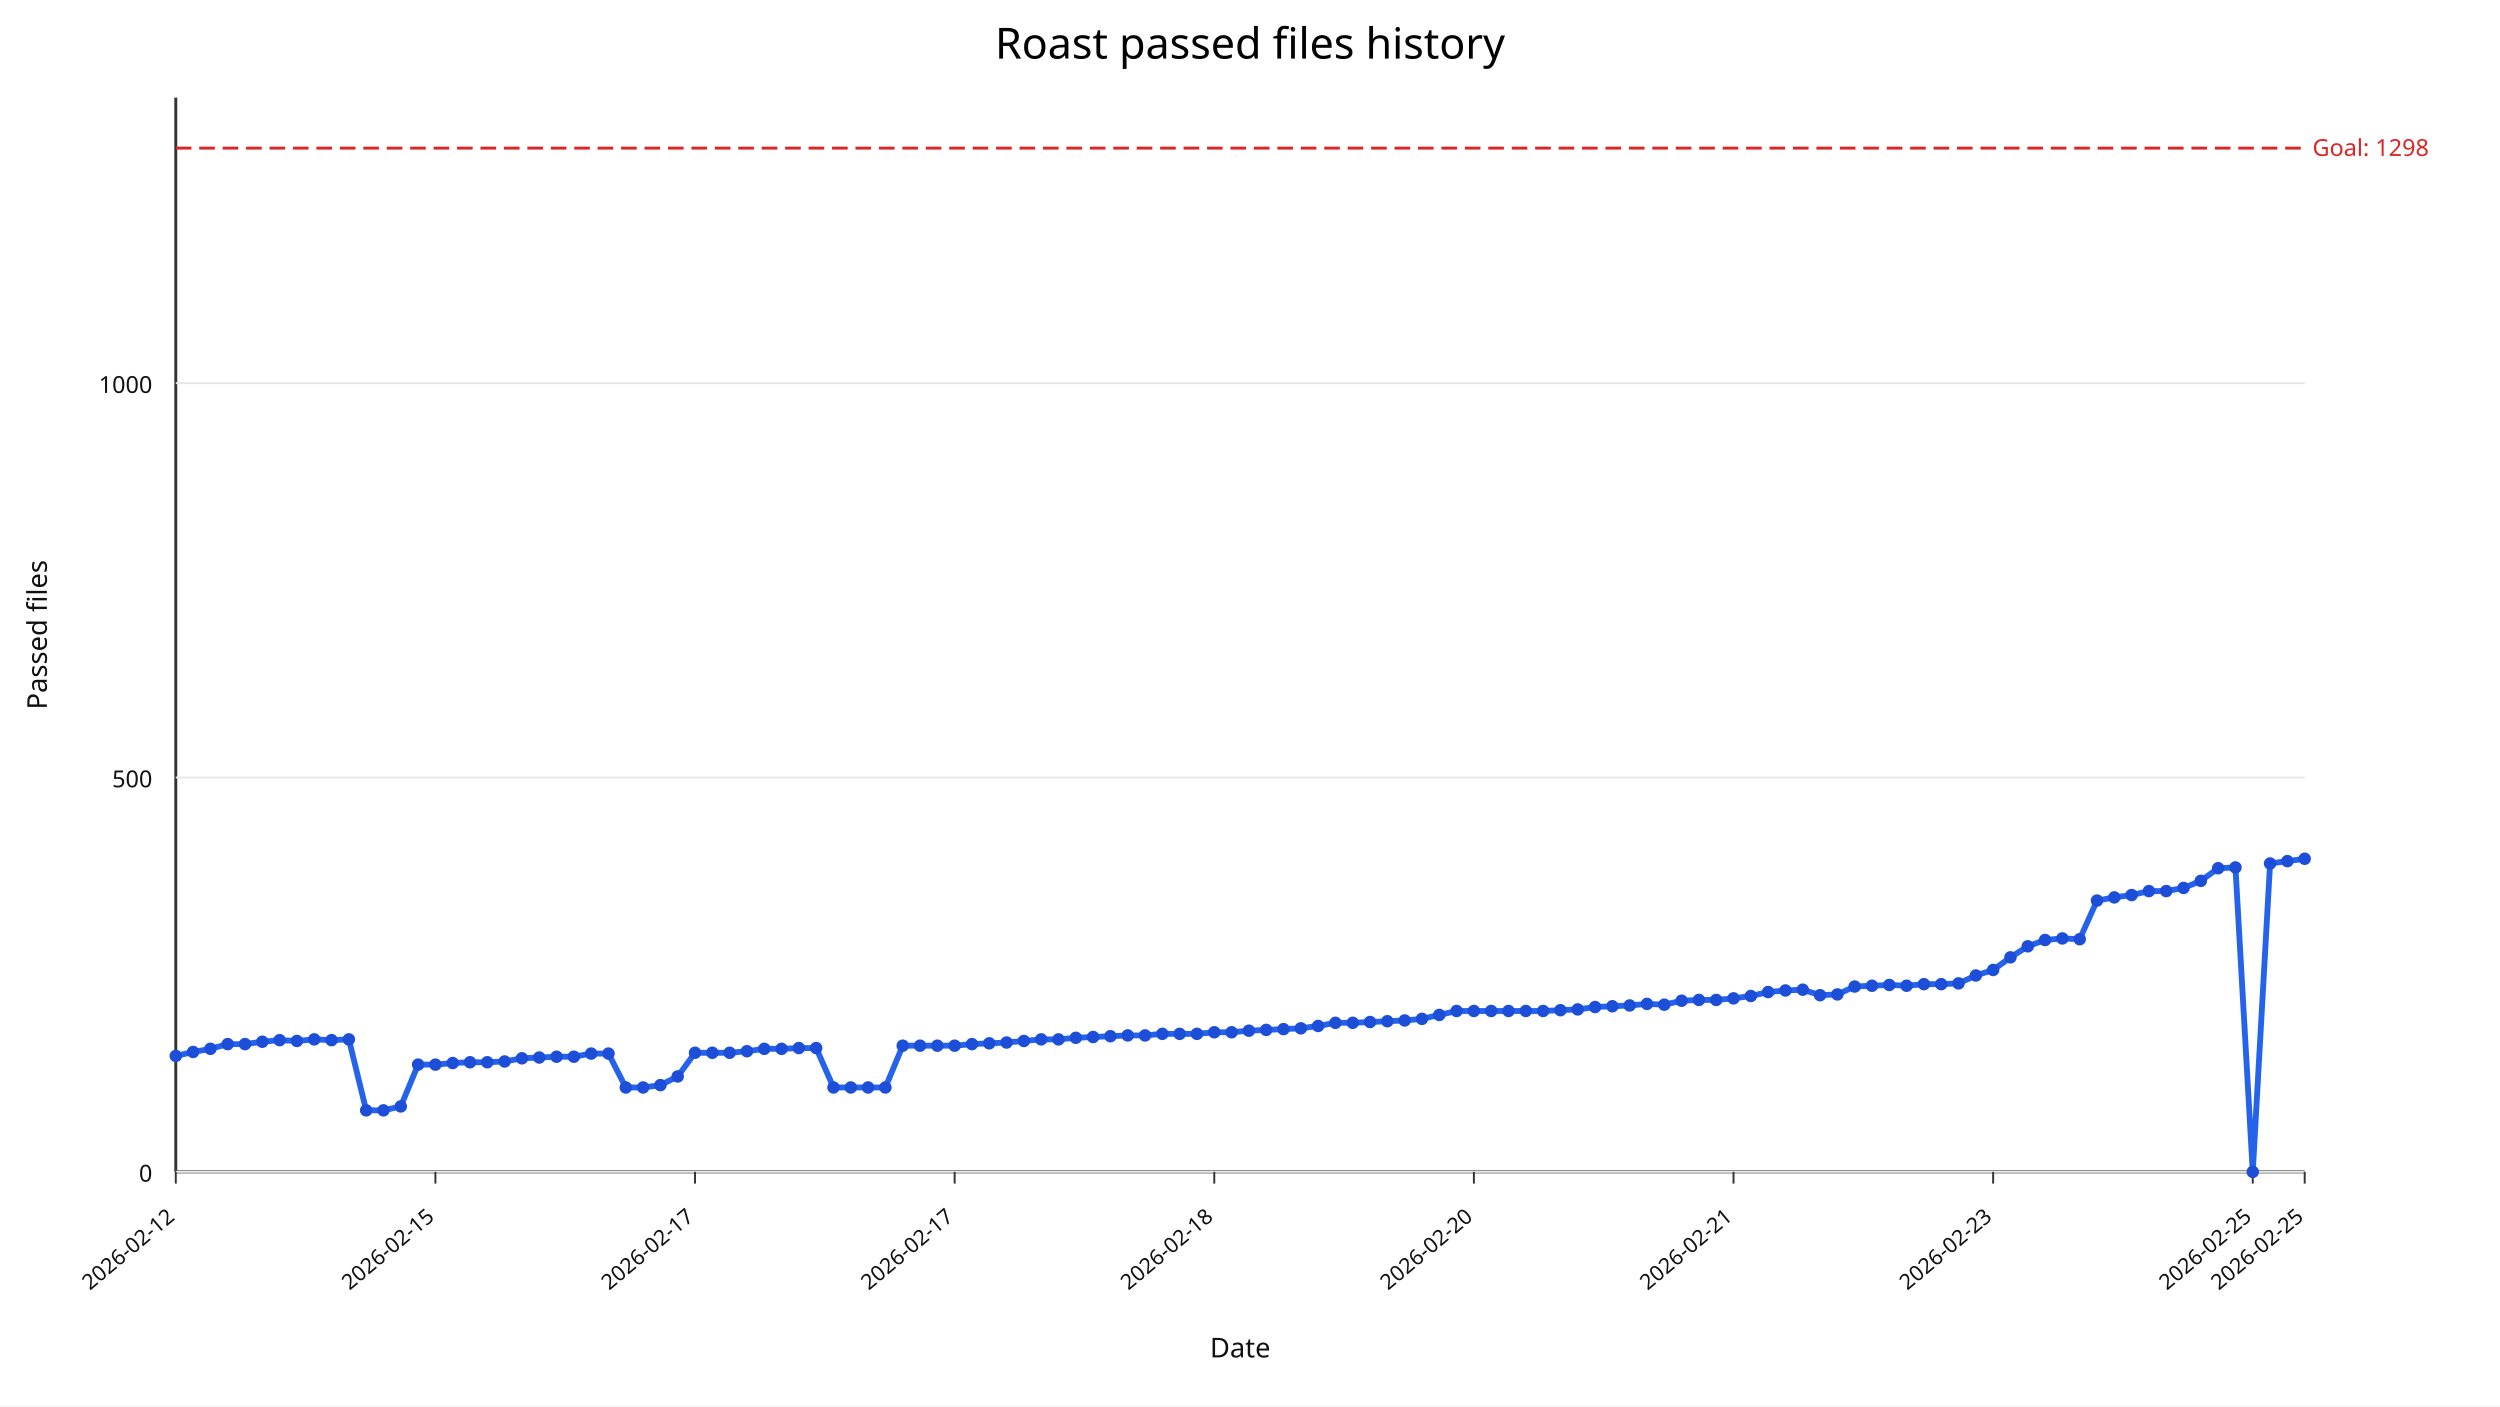
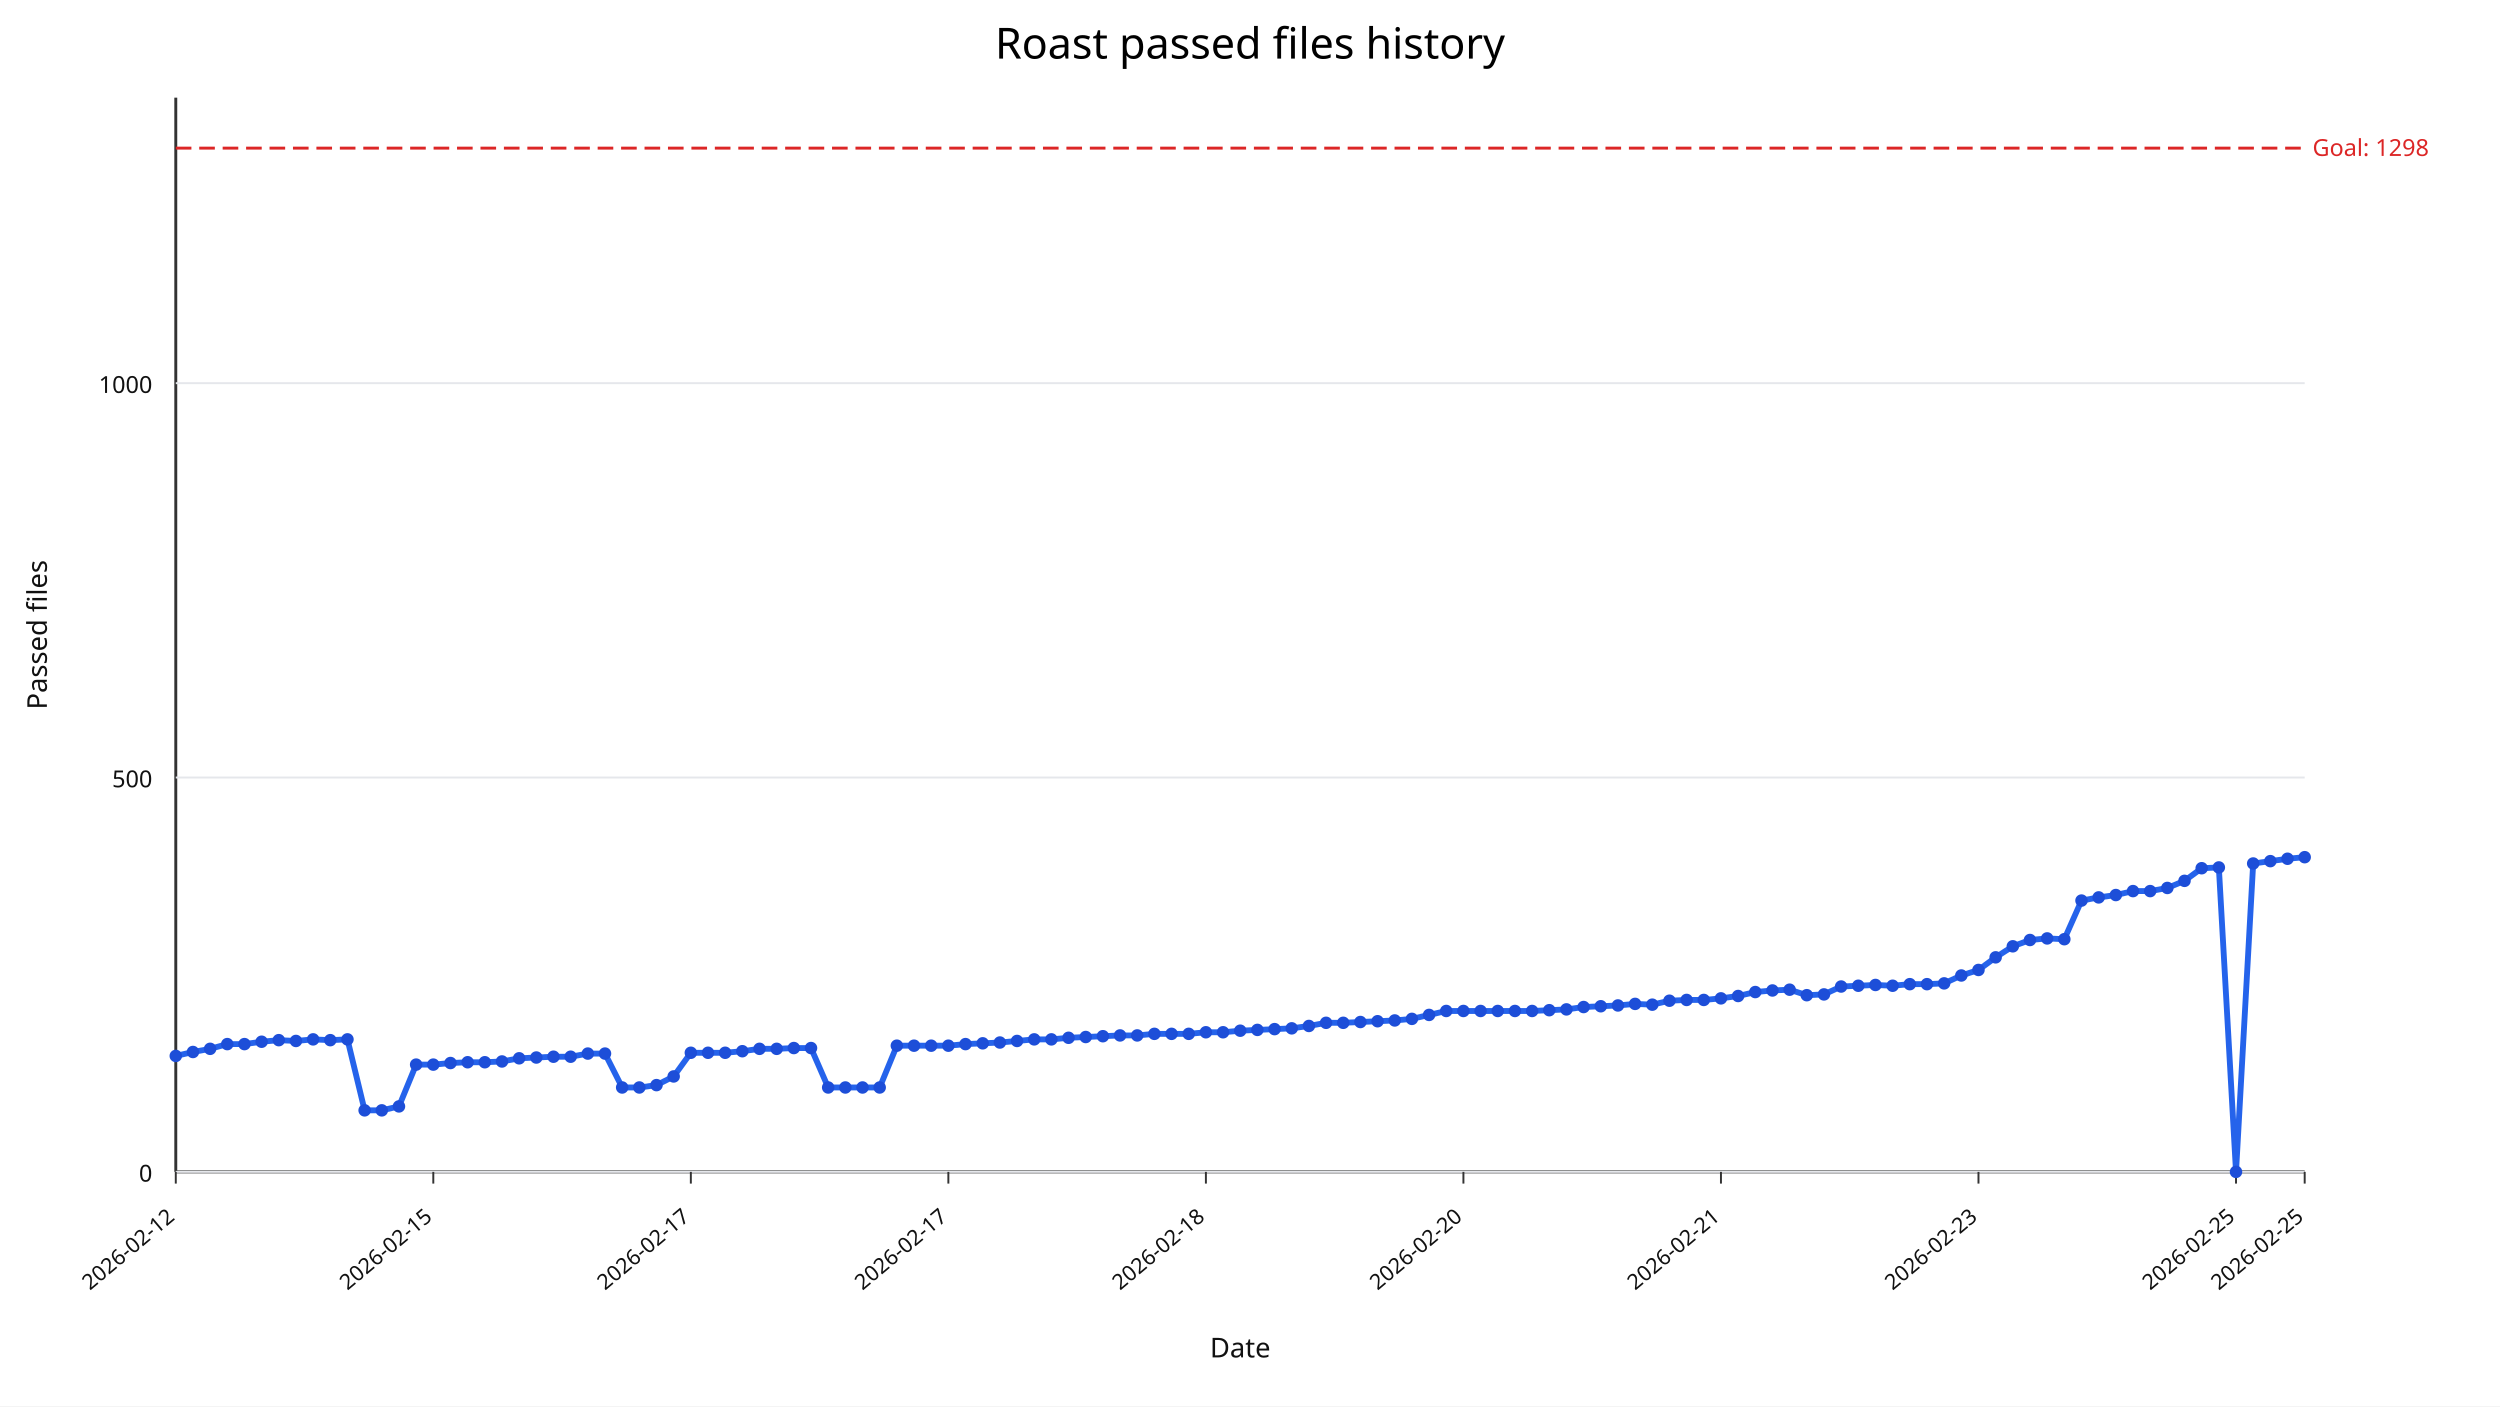
<svg xmlns="http://www.w3.org/2000/svg" width="1280" height="720" viewBox="0 0 1280 720">
  <rect width="100%" height="100%" fill="#ffffff" />
  <text x="640" y="30" text-anchor="middle" font-size="22" font-family="sans-serif">Roast passed files history</text>
  <line x1="90" y1="600" x2="1180" y2="600" stroke="#333" stroke-width="1.5" />
  <line x1="90" y1="50" x2="90" y2="600" stroke="#333" stroke-width="1.5" />
  <line x1="90" y1="600.00" x2="1180" y2="600.00" stroke="#e5e7eb" stroke-width="1" />
  <text x="78" y="605.00" text-anchor="end" font-size="12" fill="#111" font-family="sans-serif">0</text>
  <line x1="90" y1="398.09" x2="1180" y2="398.09" stroke="#e5e7eb" stroke-width="1" />
  <text x="78" y="403.09" text-anchor="end" font-size="12" fill="#111" font-family="sans-serif">500</text>
  <line x1="90" y1="196.18" x2="1180" y2="196.18" stroke="#e5e7eb" stroke-width="1" />
  <text x="78" y="201.18" text-anchor="end" font-size="12" fill="#111" font-family="sans-serif">1000</text>
  <line x1="90.00" y1="600" x2="90.00" y2="606" stroke="#333" stroke-width="1" />
  <text x="90.00" y="624" text-anchor="end" font-size="11" fill="#111" transform="rotate(-40 90.00,624)" font-family="sans-serif">2026-02-12</text>
-   <line x1="222.93" y1="600" x2="222.93" y2="606" stroke="#333" stroke-width="1" />
-   <text x="222.93" y="624" text-anchor="end" font-size="11" fill="#111" transform="rotate(-40 222.93,624)" font-family="sans-serif">2026-02-15</text>
-   <line x1="355.85" y1="600" x2="355.85" y2="606" stroke="#333" stroke-width="1" />
-   <text x="355.85" y="624" text-anchor="end" font-size="11" fill="#111" transform="rotate(-40 355.85,624)" font-family="sans-serif">2026-02-17</text>
-   <line x1="488.78" y1="600" x2="488.78" y2="606" stroke="#333" stroke-width="1" />
-   <text x="488.78" y="624" text-anchor="end" font-size="11" fill="#111" transform="rotate(-40 488.78,624)" font-family="sans-serif">2026-02-17</text>
-   <line x1="621.71" y1="600" x2="621.71" y2="606" stroke="#333" stroke-width="1" />
-   <text x="621.71" y="624" text-anchor="end" font-size="11" fill="#111" transform="rotate(-40 621.71,624)" font-family="sans-serif">2026-02-18</text>
-   <line x1="754.63" y1="600" x2="754.63" y2="606" stroke="#333" stroke-width="1" />
-   <text x="754.63" y="624" text-anchor="end" font-size="11" fill="#111" transform="rotate(-40 754.63,624)" font-family="sans-serif">2026-02-20</text>
-   <line x1="887.56" y1="600" x2="887.56" y2="606" stroke="#333" stroke-width="1" />
-   <text x="887.56" y="624" text-anchor="end" font-size="11" fill="#111" transform="rotate(-40 887.56,624)" font-family="sans-serif">2026-02-21</text>
-   <line x1="1020.49" y1="600" x2="1020.49" y2="606" stroke="#333" stroke-width="1" />
-   <text x="1020.49" y="624" text-anchor="end" font-size="11" fill="#111" transform="rotate(-40 1020.49,624)" font-family="sans-serif">2026-02-23</text>
-   <line x1="1153.41" y1="600" x2="1153.41" y2="606" stroke="#333" stroke-width="1" />
-   <text x="1153.41" y="624" text-anchor="end" font-size="11" fill="#111" transform="rotate(-40 1153.41,624)" font-family="sans-serif">2026-02-25</text>
+   <line x1="221.85" y1="600" x2="221.85" y2="606" stroke="#333" stroke-width="1" />
+   <text x="221.85" y="624" text-anchor="end" font-size="11" fill="#111" transform="rotate(-40 221.85,624)" font-family="sans-serif">2026-02-15</text>
+   <line x1="353.71" y1="600" x2="353.71" y2="606" stroke="#333" stroke-width="1" />
+   <text x="353.71" y="624" text-anchor="end" font-size="11" fill="#111" transform="rotate(-40 353.71,624)" font-family="sans-serif">2026-02-17</text>
+   <line x1="485.56" y1="600" x2="485.56" y2="606" stroke="#333" stroke-width="1" />
+   <text x="485.56" y="624" text-anchor="end" font-size="11" fill="#111" transform="rotate(-40 485.56,624)" font-family="sans-serif">2026-02-17</text>
+   <line x1="617.42" y1="600" x2="617.42" y2="606" stroke="#333" stroke-width="1" />
+   <text x="617.42" y="624" text-anchor="end" font-size="11" fill="#111" transform="rotate(-40 617.42,624)" font-family="sans-serif">2026-02-18</text>
+   <line x1="749.27" y1="600" x2="749.27" y2="606" stroke="#333" stroke-width="1" />
+   <text x="749.27" y="624" text-anchor="end" font-size="11" fill="#111" transform="rotate(-40 749.27,624)" font-family="sans-serif">2026-02-20</text>
+   <line x1="881.13" y1="600" x2="881.13" y2="606" stroke="#333" stroke-width="1" />
+   <text x="881.13" y="624" text-anchor="end" font-size="11" fill="#111" transform="rotate(-40 881.13,624)" font-family="sans-serif">2026-02-21</text>
+   <line x1="1012.98" y1="600" x2="1012.98" y2="606" stroke="#333" stroke-width="1" />
+   <text x="1012.98" y="624" text-anchor="end" font-size="11" fill="#111" transform="rotate(-40 1012.98,624)" font-family="sans-serif">2026-02-23</text>
+   <line x1="1144.84" y1="600" x2="1144.84" y2="606" stroke="#333" stroke-width="1" />
+   <text x="1144.84" y="624" text-anchor="end" font-size="11" fill="#111" transform="rotate(-40 1144.84,624)" font-family="sans-serif">2026-02-25</text>
  <line x1="1180.00" y1="600" x2="1180.00" y2="606" stroke="#333" stroke-width="1" />
  <text x="1180.00" y="624" text-anchor="end" font-size="11" fill="#111" transform="rotate(-40 1180.00,624)" font-family="sans-serif">2026-02-25</text>
  <line x1="90" y1="75.84" x2="1180" y2="75.84" stroke="#dc2626" stroke-width="1.5" stroke-dasharray="8,4" />
  <text x="1184" y="79.84" font-size="12" fill="#dc2626" font-family="sans-serif">Goal: 1298</text>
-   <polyline fill="none" stroke="#2563eb" stroke-width="3" points="90.00,540.64 98.86,538.62 107.72,537.00 116.59,534.58 125.45,534.58 134.31,533.37 143.17,532.56 152.03,532.97 160.89,532.16 169.76,532.56 178.62,532.16 187.48,568.50 196.34,568.50 205.20,566.48 214.07,545.08 222.93,545.08 231.79,544.27 240.65,543.87 249.51,543.87 258.37,543.47 267.24,541.85 276.10,541.45 284.96,541.04 293.82,541.04 302.68,539.43 311.54,539.43 320.41,556.79 329.27,556.79 338.13,555.58 346.99,551.14 355.85,539.02 364.72,539.02 373.58,539.02 382.44,538.22 391.30,537.00 400.16,537.00 409.02,536.60 417.89,536.60 426.75,556.79 435.61,556.79 444.47,556.79 453.33,556.79 462.20,535.39 471.06,535.39 479.92,535.39 488.78,535.39 497.64,534.58 506.50,534.18 515.37,533.77 524.23,532.97 533.09,532.16 541.95,532.16 550.81,531.35 559.67,530.95 568.54,530.54 577.40,530.14 586.26,530.14 595.12,529.33 603.98,529.33 612.85,529.33 621.71,528.52 630.57,528.52 639.43,527.72 648.29,527.31 657.15,526.91 666.02,526.51 674.88,525.29 683.74,523.68 692.60,523.68 701.46,523.27 710.33,522.87 719.19,522.47 728.05,521.66 736.91,519.64 745.77,517.62 754.63,517.62 763.50,517.62 772.36,517.62 781.22,517.62 790.08,517.62 798.94,517.22 807.80,516.81 816.67,515.60 825.53,515.20 834.39,514.79 843.25,513.99 852.11,514.39 860.98,512.37 869.84,511.97 878.70,511.97 887.56,511.16 896.42,509.95 905.28,507.93 914.15,507.12 923.01,506.72 931.87,509.54 940.73,509.14 949.59,505.10 958.46,504.70 967.32,504.30 976.18,504.70 985.04,503.89 993.90,503.89 1002.76,503.49 1011.63,499.45 1020.49,496.62 1029.35,490.16 1038.21,484.51 1047.07,481.28 1055.93,480.47 1064.80,480.87 1073.66,461.09 1082.52,459.47 1091.38,458.26 1100.24,456.24 1109.11,456.24 1117.97,454.63 1126.83,450.99 1135.69,444.53 1144.55,444.13 1153.41,600.00 1162.28,442.11 1171.14,440.90 1180.00,439.68" />
+   <polyline fill="none" stroke="#2563eb" stroke-width="3" points="90.00,540.64 98.79,538.62 107.58,537.00 116.37,534.58 125.16,534.58 133.95,533.37 142.74,532.56 151.53,532.97 160.32,532.16 169.11,532.56 177.90,532.16 186.69,568.50 195.48,568.50 204.27,566.48 213.06,545.08 221.85,545.08 230.65,544.27 239.44,543.87 248.23,543.87 257.02,543.47 265.81,541.85 274.60,541.45 283.39,541.04 292.18,541.04 300.97,539.43 309.76,539.43 318.55,556.79 327.34,556.79 336.13,555.58 344.92,551.14 353.71,539.02 362.50,539.02 371.29,539.02 380.08,538.22 388.87,537.00 397.66,537.00 406.45,536.60 415.24,536.60 424.03,556.79 432.82,556.79 441.61,556.79 450.40,556.79 459.19,535.39 467.98,535.39 476.77,535.39 485.56,535.39 494.35,534.58 503.15,534.18 511.94,533.77 520.73,532.97 529.52,532.16 538.31,532.16 547.10,531.35 555.89,530.95 564.68,530.54 573.47,530.14 582.26,530.14 591.05,529.33 599.84,529.33 608.63,529.33 617.42,528.52 626.21,528.52 635.00,527.72 643.79,527.31 652.58,526.91 661.37,526.51 670.16,525.29 678.95,523.68 687.74,523.68 696.53,523.27 705.32,522.87 714.11,522.47 722.90,521.66 731.69,519.64 740.48,517.62 749.27,517.62 758.06,517.62 766.85,517.62 775.65,517.62 784.44,517.62 793.23,517.22 802.02,516.81 810.81,515.60 819.60,515.20 828.39,514.79 837.18,513.99 845.97,514.39 854.76,512.37 863.55,511.97 872.34,511.97 881.13,511.16 889.92,509.95 898.71,507.93 907.50,507.12 916.29,506.72 925.08,509.54 933.87,509.14 942.66,505.10 951.45,504.70 960.24,504.30 969.03,504.70 977.82,503.89 986.61,503.89 995.40,503.49 1004.19,499.45 1012.98,496.62 1021.77,490.16 1030.56,484.51 1039.35,481.28 1048.15,480.47 1056.94,480.87 1065.73,461.09 1074.52,459.47 1083.31,458.26 1092.10,456.24 1100.89,456.24 1109.68,454.63 1118.47,450.99 1127.26,444.53 1136.05,444.13 1144.84,600.00 1153.63,442.11 1162.42,440.90 1171.21,439.68 1180.00,438.88" />
  <circle cx="90.00" cy="540.64" r="3.2" fill="#1d4ed8" />
-   <circle cx="98.86" cy="538.62" r="3.2" fill="#1d4ed8" />
-   <circle cx="107.72" cy="537.00" r="3.2" fill="#1d4ed8" />
-   <circle cx="116.59" cy="534.58" r="3.2" fill="#1d4ed8" />
-   <circle cx="125.45" cy="534.58" r="3.2" fill="#1d4ed8" />
-   <circle cx="134.31" cy="533.37" r="3.2" fill="#1d4ed8" />
-   <circle cx="143.17" cy="532.56" r="3.2" fill="#1d4ed8" />
-   <circle cx="152.03" cy="532.97" r="3.2" fill="#1d4ed8" />
-   <circle cx="160.89" cy="532.16" r="3.2" fill="#1d4ed8" />
-   <circle cx="169.76" cy="532.56" r="3.2" fill="#1d4ed8" />
-   <circle cx="178.62" cy="532.16" r="3.2" fill="#1d4ed8" />
-   <circle cx="187.48" cy="568.50" r="3.2" fill="#1d4ed8" />
-   <circle cx="196.34" cy="568.50" r="3.2" fill="#1d4ed8" />
-   <circle cx="205.20" cy="566.48" r="3.2" fill="#1d4ed8" />
-   <circle cx="214.07" cy="545.08" r="3.2" fill="#1d4ed8" />
-   <circle cx="222.93" cy="545.08" r="3.2" fill="#1d4ed8" />
-   <circle cx="231.79" cy="544.27" r="3.2" fill="#1d4ed8" />
-   <circle cx="240.65" cy="543.87" r="3.2" fill="#1d4ed8" />
-   <circle cx="249.51" cy="543.87" r="3.2" fill="#1d4ed8" />
-   <circle cx="258.37" cy="543.47" r="3.2" fill="#1d4ed8" />
-   <circle cx="267.24" cy="541.85" r="3.2" fill="#1d4ed8" />
-   <circle cx="276.10" cy="541.45" r="3.2" fill="#1d4ed8" />
-   <circle cx="284.96" cy="541.04" r="3.2" fill="#1d4ed8" />
-   <circle cx="293.82" cy="541.04" r="3.2" fill="#1d4ed8" />
-   <circle cx="302.68" cy="539.43" r="3.2" fill="#1d4ed8" />
-   <circle cx="311.54" cy="539.43" r="3.2" fill="#1d4ed8" />
-   <circle cx="320.41" cy="556.79" r="3.2" fill="#1d4ed8" />
-   <circle cx="329.27" cy="556.79" r="3.2" fill="#1d4ed8" />
-   <circle cx="338.13" cy="555.58" r="3.2" fill="#1d4ed8" />
-   <circle cx="346.99" cy="551.14" r="3.2" fill="#1d4ed8" />
-   <circle cx="355.85" cy="539.02" r="3.2" fill="#1d4ed8" />
-   <circle cx="364.72" cy="539.02" r="3.2" fill="#1d4ed8" />
-   <circle cx="373.58" cy="539.02" r="3.2" fill="#1d4ed8" />
-   <circle cx="382.44" cy="538.22" r="3.2" fill="#1d4ed8" />
-   <circle cx="391.30" cy="537.00" r="3.2" fill="#1d4ed8" />
-   <circle cx="400.16" cy="537.00" r="3.2" fill="#1d4ed8" />
-   <circle cx="409.02" cy="536.60" r="3.2" fill="#1d4ed8" />
-   <circle cx="417.89" cy="536.60" r="3.2" fill="#1d4ed8" />
-   <circle cx="426.75" cy="556.79" r="3.2" fill="#1d4ed8" />
-   <circle cx="435.61" cy="556.79" r="3.2" fill="#1d4ed8" />
-   <circle cx="444.47" cy="556.79" r="3.2" fill="#1d4ed8" />
-   <circle cx="453.33" cy="556.79" r="3.2" fill="#1d4ed8" />
-   <circle cx="462.20" cy="535.39" r="3.2" fill="#1d4ed8" />
-   <circle cx="471.06" cy="535.39" r="3.2" fill="#1d4ed8" />
-   <circle cx="479.92" cy="535.39" r="3.2" fill="#1d4ed8" />
-   <circle cx="488.78" cy="535.39" r="3.2" fill="#1d4ed8" />
-   <circle cx="497.64" cy="534.58" r="3.2" fill="#1d4ed8" />
-   <circle cx="506.50" cy="534.18" r="3.2" fill="#1d4ed8" />
-   <circle cx="515.37" cy="533.77" r="3.2" fill="#1d4ed8" />
-   <circle cx="524.23" cy="532.97" r="3.2" fill="#1d4ed8" />
-   <circle cx="533.09" cy="532.16" r="3.2" fill="#1d4ed8" />
-   <circle cx="541.95" cy="532.16" r="3.2" fill="#1d4ed8" />
-   <circle cx="550.81" cy="531.35" r="3.2" fill="#1d4ed8" />
-   <circle cx="559.67" cy="530.95" r="3.2" fill="#1d4ed8" />
-   <circle cx="568.54" cy="530.54" r="3.2" fill="#1d4ed8" />
-   <circle cx="577.40" cy="530.14" r="3.2" fill="#1d4ed8" />
-   <circle cx="586.26" cy="530.14" r="3.2" fill="#1d4ed8" />
-   <circle cx="595.12" cy="529.33" r="3.2" fill="#1d4ed8" />
-   <circle cx="603.98" cy="529.33" r="3.2" fill="#1d4ed8" />
-   <circle cx="612.85" cy="529.33" r="3.2" fill="#1d4ed8" />
-   <circle cx="621.71" cy="528.52" r="3.2" fill="#1d4ed8" />
-   <circle cx="630.57" cy="528.52" r="3.2" fill="#1d4ed8" />
-   <circle cx="639.43" cy="527.72" r="3.2" fill="#1d4ed8" />
-   <circle cx="648.29" cy="527.31" r="3.2" fill="#1d4ed8" />
-   <circle cx="657.15" cy="526.91" r="3.2" fill="#1d4ed8" />
-   <circle cx="666.02" cy="526.51" r="3.2" fill="#1d4ed8" />
-   <circle cx="674.88" cy="525.29" r="3.2" fill="#1d4ed8" />
-   <circle cx="683.74" cy="523.68" r="3.2" fill="#1d4ed8" />
-   <circle cx="692.60" cy="523.68" r="3.2" fill="#1d4ed8" />
-   <circle cx="701.46" cy="523.27" r="3.2" fill="#1d4ed8" />
-   <circle cx="710.33" cy="522.87" r="3.2" fill="#1d4ed8" />
-   <circle cx="719.19" cy="522.47" r="3.2" fill="#1d4ed8" />
-   <circle cx="728.05" cy="521.66" r="3.2" fill="#1d4ed8" />
-   <circle cx="736.91" cy="519.64" r="3.2" fill="#1d4ed8" />
-   <circle cx="745.77" cy="517.62" r="3.2" fill="#1d4ed8" />
-   <circle cx="754.63" cy="517.62" r="3.2" fill="#1d4ed8" />
-   <circle cx="763.50" cy="517.62" r="3.2" fill="#1d4ed8" />
-   <circle cx="772.36" cy="517.62" r="3.2" fill="#1d4ed8" />
-   <circle cx="781.22" cy="517.62" r="3.2" fill="#1d4ed8" />
-   <circle cx="790.08" cy="517.62" r="3.2" fill="#1d4ed8" />
-   <circle cx="798.94" cy="517.22" r="3.2" fill="#1d4ed8" />
-   <circle cx="807.80" cy="516.81" r="3.2" fill="#1d4ed8" />
-   <circle cx="816.67" cy="515.60" r="3.2" fill="#1d4ed8" />
-   <circle cx="825.53" cy="515.20" r="3.2" fill="#1d4ed8" />
-   <circle cx="834.39" cy="514.79" r="3.2" fill="#1d4ed8" />
-   <circle cx="843.25" cy="513.99" r="3.2" fill="#1d4ed8" />
-   <circle cx="852.11" cy="514.39" r="3.2" fill="#1d4ed8" />
-   <circle cx="860.98" cy="512.37" r="3.2" fill="#1d4ed8" />
-   <circle cx="869.84" cy="511.97" r="3.2" fill="#1d4ed8" />
-   <circle cx="878.70" cy="511.97" r="3.2" fill="#1d4ed8" />
-   <circle cx="887.56" cy="511.16" r="3.2" fill="#1d4ed8" />
-   <circle cx="896.42" cy="509.95" r="3.2" fill="#1d4ed8" />
-   <circle cx="905.28" cy="507.93" r="3.2" fill="#1d4ed8" />
-   <circle cx="914.15" cy="507.12" r="3.2" fill="#1d4ed8" />
-   <circle cx="923.01" cy="506.72" r="3.2" fill="#1d4ed8" />
-   <circle cx="931.87" cy="509.54" r="3.2" fill="#1d4ed8" />
-   <circle cx="940.73" cy="509.14" r="3.2" fill="#1d4ed8" />
-   <circle cx="949.59" cy="505.10" r="3.2" fill="#1d4ed8" />
-   <circle cx="958.46" cy="504.70" r="3.2" fill="#1d4ed8" />
-   <circle cx="967.32" cy="504.30" r="3.2" fill="#1d4ed8" />
-   <circle cx="976.18" cy="504.70" r="3.2" fill="#1d4ed8" />
-   <circle cx="985.04" cy="503.89" r="3.2" fill="#1d4ed8" />
-   <circle cx="993.90" cy="503.89" r="3.2" fill="#1d4ed8" />
-   <circle cx="1002.76" cy="503.49" r="3.2" fill="#1d4ed8" />
-   <circle cx="1011.63" cy="499.45" r="3.2" fill="#1d4ed8" />
-   <circle cx="1020.49" cy="496.62" r="3.2" fill="#1d4ed8" />
-   <circle cx="1029.35" cy="490.16" r="3.2" fill="#1d4ed8" />
-   <circle cx="1038.21" cy="484.51" r="3.2" fill="#1d4ed8" />
-   <circle cx="1047.07" cy="481.28" r="3.2" fill="#1d4ed8" />
-   <circle cx="1055.93" cy="480.47" r="3.2" fill="#1d4ed8" />
-   <circle cx="1064.80" cy="480.87" r="3.2" fill="#1d4ed8" />
-   <circle cx="1073.66" cy="461.09" r="3.2" fill="#1d4ed8" />
-   <circle cx="1082.52" cy="459.47" r="3.2" fill="#1d4ed8" />
-   <circle cx="1091.38" cy="458.26" r="3.2" fill="#1d4ed8" />
-   <circle cx="1100.24" cy="456.24" r="3.2" fill="#1d4ed8" />
-   <circle cx="1109.11" cy="456.24" r="3.2" fill="#1d4ed8" />
-   <circle cx="1117.97" cy="454.63" r="3.2" fill="#1d4ed8" />
-   <circle cx="1126.83" cy="450.99" r="3.2" fill="#1d4ed8" />
-   <circle cx="1135.69" cy="444.53" r="3.2" fill="#1d4ed8" />
-   <circle cx="1144.55" cy="444.13" r="3.2" fill="#1d4ed8" />
-   <circle cx="1153.41" cy="600.00" r="3.2" fill="#1d4ed8" />
-   <circle cx="1162.28" cy="442.11" r="3.2" fill="#1d4ed8" />
-   <circle cx="1171.14" cy="440.90" r="3.2" fill="#1d4ed8" />
-   <circle cx="1180.00" cy="439.68" r="3.2" fill="#1d4ed8" />
+   <circle cx="98.79" cy="538.62" r="3.2" fill="#1d4ed8" />
+   <circle cx="107.58" cy="537.00" r="3.2" fill="#1d4ed8" />
+   <circle cx="116.37" cy="534.58" r="3.2" fill="#1d4ed8" />
+   <circle cx="125.16" cy="534.58" r="3.2" fill="#1d4ed8" />
+   <circle cx="133.95" cy="533.37" r="3.2" fill="#1d4ed8" />
+   <circle cx="142.74" cy="532.56" r="3.2" fill="#1d4ed8" />
+   <circle cx="151.53" cy="532.97" r="3.2" fill="#1d4ed8" />
+   <circle cx="160.32" cy="532.16" r="3.2" fill="#1d4ed8" />
+   <circle cx="169.11" cy="532.56" r="3.2" fill="#1d4ed8" />
+   <circle cx="177.90" cy="532.16" r="3.2" fill="#1d4ed8" />
+   <circle cx="186.69" cy="568.50" r="3.2" fill="#1d4ed8" />
+   <circle cx="195.48" cy="568.50" r="3.2" fill="#1d4ed8" />
+   <circle cx="204.27" cy="566.48" r="3.2" fill="#1d4ed8" />
+   <circle cx="213.06" cy="545.08" r="3.2" fill="#1d4ed8" />
+   <circle cx="221.85" cy="545.08" r="3.2" fill="#1d4ed8" />
+   <circle cx="230.65" cy="544.27" r="3.2" fill="#1d4ed8" />
+   <circle cx="239.44" cy="543.87" r="3.2" fill="#1d4ed8" />
+   <circle cx="248.23" cy="543.87" r="3.2" fill="#1d4ed8" />
+   <circle cx="257.02" cy="543.47" r="3.2" fill="#1d4ed8" />
+   <circle cx="265.81" cy="541.85" r="3.2" fill="#1d4ed8" />
+   <circle cx="274.60" cy="541.45" r="3.2" fill="#1d4ed8" />
+   <circle cx="283.39" cy="541.04" r="3.2" fill="#1d4ed8" />
+   <circle cx="292.18" cy="541.04" r="3.2" fill="#1d4ed8" />
+   <circle cx="300.97" cy="539.43" r="3.2" fill="#1d4ed8" />
+   <circle cx="309.76" cy="539.43" r="3.2" fill="#1d4ed8" />
+   <circle cx="318.55" cy="556.79" r="3.2" fill="#1d4ed8" />
+   <circle cx="327.34" cy="556.79" r="3.2" fill="#1d4ed8" />
+   <circle cx="336.13" cy="555.58" r="3.2" fill="#1d4ed8" />
+   <circle cx="344.92" cy="551.14" r="3.2" fill="#1d4ed8" />
+   <circle cx="353.71" cy="539.02" r="3.2" fill="#1d4ed8" />
+   <circle cx="362.50" cy="539.02" r="3.2" fill="#1d4ed8" />
+   <circle cx="371.29" cy="539.02" r="3.2" fill="#1d4ed8" />
+   <circle cx="380.08" cy="538.22" r="3.2" fill="#1d4ed8" />
+   <circle cx="388.87" cy="537.00" r="3.2" fill="#1d4ed8" />
+   <circle cx="397.66" cy="537.00" r="3.2" fill="#1d4ed8" />
+   <circle cx="406.45" cy="536.60" r="3.2" fill="#1d4ed8" />
+   <circle cx="415.24" cy="536.60" r="3.2" fill="#1d4ed8" />
+   <circle cx="424.03" cy="556.79" r="3.2" fill="#1d4ed8" />
+   <circle cx="432.82" cy="556.79" r="3.2" fill="#1d4ed8" />
+   <circle cx="441.61" cy="556.79" r="3.2" fill="#1d4ed8" />
+   <circle cx="450.40" cy="556.79" r="3.2" fill="#1d4ed8" />
+   <circle cx="459.19" cy="535.39" r="3.2" fill="#1d4ed8" />
+   <circle cx="467.98" cy="535.39" r="3.2" fill="#1d4ed8" />
+   <circle cx="476.77" cy="535.39" r="3.2" fill="#1d4ed8" />
+   <circle cx="485.56" cy="535.39" r="3.2" fill="#1d4ed8" />
+   <circle cx="494.35" cy="534.58" r="3.2" fill="#1d4ed8" />
+   <circle cx="503.15" cy="534.18" r="3.2" fill="#1d4ed8" />
+   <circle cx="511.94" cy="533.77" r="3.2" fill="#1d4ed8" />
+   <circle cx="520.73" cy="532.97" r="3.2" fill="#1d4ed8" />
+   <circle cx="529.52" cy="532.16" r="3.2" fill="#1d4ed8" />
+   <circle cx="538.31" cy="532.16" r="3.2" fill="#1d4ed8" />
+   <circle cx="547.10" cy="531.35" r="3.2" fill="#1d4ed8" />
+   <circle cx="555.89" cy="530.95" r="3.2" fill="#1d4ed8" />
+   <circle cx="564.68" cy="530.54" r="3.2" fill="#1d4ed8" />
+   <circle cx="573.47" cy="530.14" r="3.2" fill="#1d4ed8" />
+   <circle cx="582.26" cy="530.14" r="3.2" fill="#1d4ed8" />
+   <circle cx="591.05" cy="529.33" r="3.2" fill="#1d4ed8" />
+   <circle cx="599.84" cy="529.33" r="3.2" fill="#1d4ed8" />
+   <circle cx="608.63" cy="529.33" r="3.2" fill="#1d4ed8" />
+   <circle cx="617.42" cy="528.52" r="3.2" fill="#1d4ed8" />
+   <circle cx="626.21" cy="528.52" r="3.2" fill="#1d4ed8" />
+   <circle cx="635.00" cy="527.72" r="3.2" fill="#1d4ed8" />
+   <circle cx="643.79" cy="527.31" r="3.2" fill="#1d4ed8" />
+   <circle cx="652.58" cy="526.91" r="3.2" fill="#1d4ed8" />
+   <circle cx="661.37" cy="526.51" r="3.2" fill="#1d4ed8" />
+   <circle cx="670.16" cy="525.29" r="3.2" fill="#1d4ed8" />
+   <circle cx="678.95" cy="523.68" r="3.2" fill="#1d4ed8" />
+   <circle cx="687.74" cy="523.68" r="3.2" fill="#1d4ed8" />
+   <circle cx="696.53" cy="523.27" r="3.2" fill="#1d4ed8" />
+   <circle cx="705.32" cy="522.87" r="3.2" fill="#1d4ed8" />
+   <circle cx="714.11" cy="522.47" r="3.2" fill="#1d4ed8" />
+   <circle cx="722.90" cy="521.66" r="3.2" fill="#1d4ed8" />
+   <circle cx="731.69" cy="519.64" r="3.2" fill="#1d4ed8" />
+   <circle cx="740.48" cy="517.62" r="3.2" fill="#1d4ed8" />
+   <circle cx="749.27" cy="517.62" r="3.2" fill="#1d4ed8" />
+   <circle cx="758.06" cy="517.62" r="3.2" fill="#1d4ed8" />
+   <circle cx="766.85" cy="517.62" r="3.2" fill="#1d4ed8" />
+   <circle cx="775.65" cy="517.62" r="3.2" fill="#1d4ed8" />
+   <circle cx="784.44" cy="517.62" r="3.2" fill="#1d4ed8" />
+   <circle cx="793.23" cy="517.22" r="3.2" fill="#1d4ed8" />
+   <circle cx="802.02" cy="516.81" r="3.2" fill="#1d4ed8" />
+   <circle cx="810.81" cy="515.60" r="3.2" fill="#1d4ed8" />
+   <circle cx="819.60" cy="515.20" r="3.2" fill="#1d4ed8" />
+   <circle cx="828.39" cy="514.79" r="3.2" fill="#1d4ed8" />
+   <circle cx="837.18" cy="513.99" r="3.2" fill="#1d4ed8" />
+   <circle cx="845.97" cy="514.39" r="3.2" fill="#1d4ed8" />
+   <circle cx="854.76" cy="512.37" r="3.2" fill="#1d4ed8" />
+   <circle cx="863.55" cy="511.97" r="3.2" fill="#1d4ed8" />
+   <circle cx="872.34" cy="511.97" r="3.2" fill="#1d4ed8" />
+   <circle cx="881.13" cy="511.16" r="3.2" fill="#1d4ed8" />
+   <circle cx="889.92" cy="509.95" r="3.2" fill="#1d4ed8" />
+   <circle cx="898.71" cy="507.93" r="3.2" fill="#1d4ed8" />
+   <circle cx="907.50" cy="507.12" r="3.2" fill="#1d4ed8" />
+   <circle cx="916.29" cy="506.72" r="3.2" fill="#1d4ed8" />
+   <circle cx="925.08" cy="509.54" r="3.2" fill="#1d4ed8" />
+   <circle cx="933.87" cy="509.14" r="3.2" fill="#1d4ed8" />
+   <circle cx="942.66" cy="505.10" r="3.2" fill="#1d4ed8" />
+   <circle cx="951.45" cy="504.70" r="3.2" fill="#1d4ed8" />
+   <circle cx="960.24" cy="504.30" r="3.2" fill="#1d4ed8" />
+   <circle cx="969.03" cy="504.70" r="3.2" fill="#1d4ed8" />
+   <circle cx="977.82" cy="503.89" r="3.2" fill="#1d4ed8" />
+   <circle cx="986.61" cy="503.89" r="3.2" fill="#1d4ed8" />
+   <circle cx="995.40" cy="503.49" r="3.2" fill="#1d4ed8" />
+   <circle cx="1004.19" cy="499.45" r="3.2" fill="#1d4ed8" />
+   <circle cx="1012.98" cy="496.62" r="3.2" fill="#1d4ed8" />
+   <circle cx="1021.77" cy="490.16" r="3.2" fill="#1d4ed8" />
+   <circle cx="1030.56" cy="484.51" r="3.2" fill="#1d4ed8" />
+   <circle cx="1039.35" cy="481.28" r="3.2" fill="#1d4ed8" />
+   <circle cx="1048.15" cy="480.47" r="3.2" fill="#1d4ed8" />
+   <circle cx="1056.94" cy="480.87" r="3.2" fill="#1d4ed8" />
+   <circle cx="1065.73" cy="461.09" r="3.2" fill="#1d4ed8" />
+   <circle cx="1074.52" cy="459.47" r="3.2" fill="#1d4ed8" />
+   <circle cx="1083.31" cy="458.26" r="3.2" fill="#1d4ed8" />
+   <circle cx="1092.10" cy="456.24" r="3.2" fill="#1d4ed8" />
+   <circle cx="1100.89" cy="456.24" r="3.2" fill="#1d4ed8" />
+   <circle cx="1109.68" cy="454.63" r="3.2" fill="#1d4ed8" />
+   <circle cx="1118.47" cy="450.99" r="3.2" fill="#1d4ed8" />
+   <circle cx="1127.26" cy="444.53" r="3.2" fill="#1d4ed8" />
+   <circle cx="1136.05" cy="444.13" r="3.2" fill="#1d4ed8" />
+   <circle cx="1144.84" cy="600.00" r="3.2" fill="#1d4ed8" />
+   <circle cx="1153.63" cy="442.11" r="3.2" fill="#1d4ed8" />
+   <circle cx="1162.42" cy="440.90" r="3.2" fill="#1d4ed8" />
+   <circle cx="1171.21" cy="439.68" r="3.2" fill="#1d4ed8" />
+   <circle cx="1180.00" cy="438.88" r="3.2" fill="#1d4ed8" />
  <text x="635" y="695" text-anchor="middle" font-size="14" fill="#111" font-family="sans-serif">Date</text>
  <text x="24" y="325" text-anchor="middle" font-size="14" fill="#111" transform="rotate(-90 24,325)" font-family="sans-serif">Passed files</text>
</svg>
